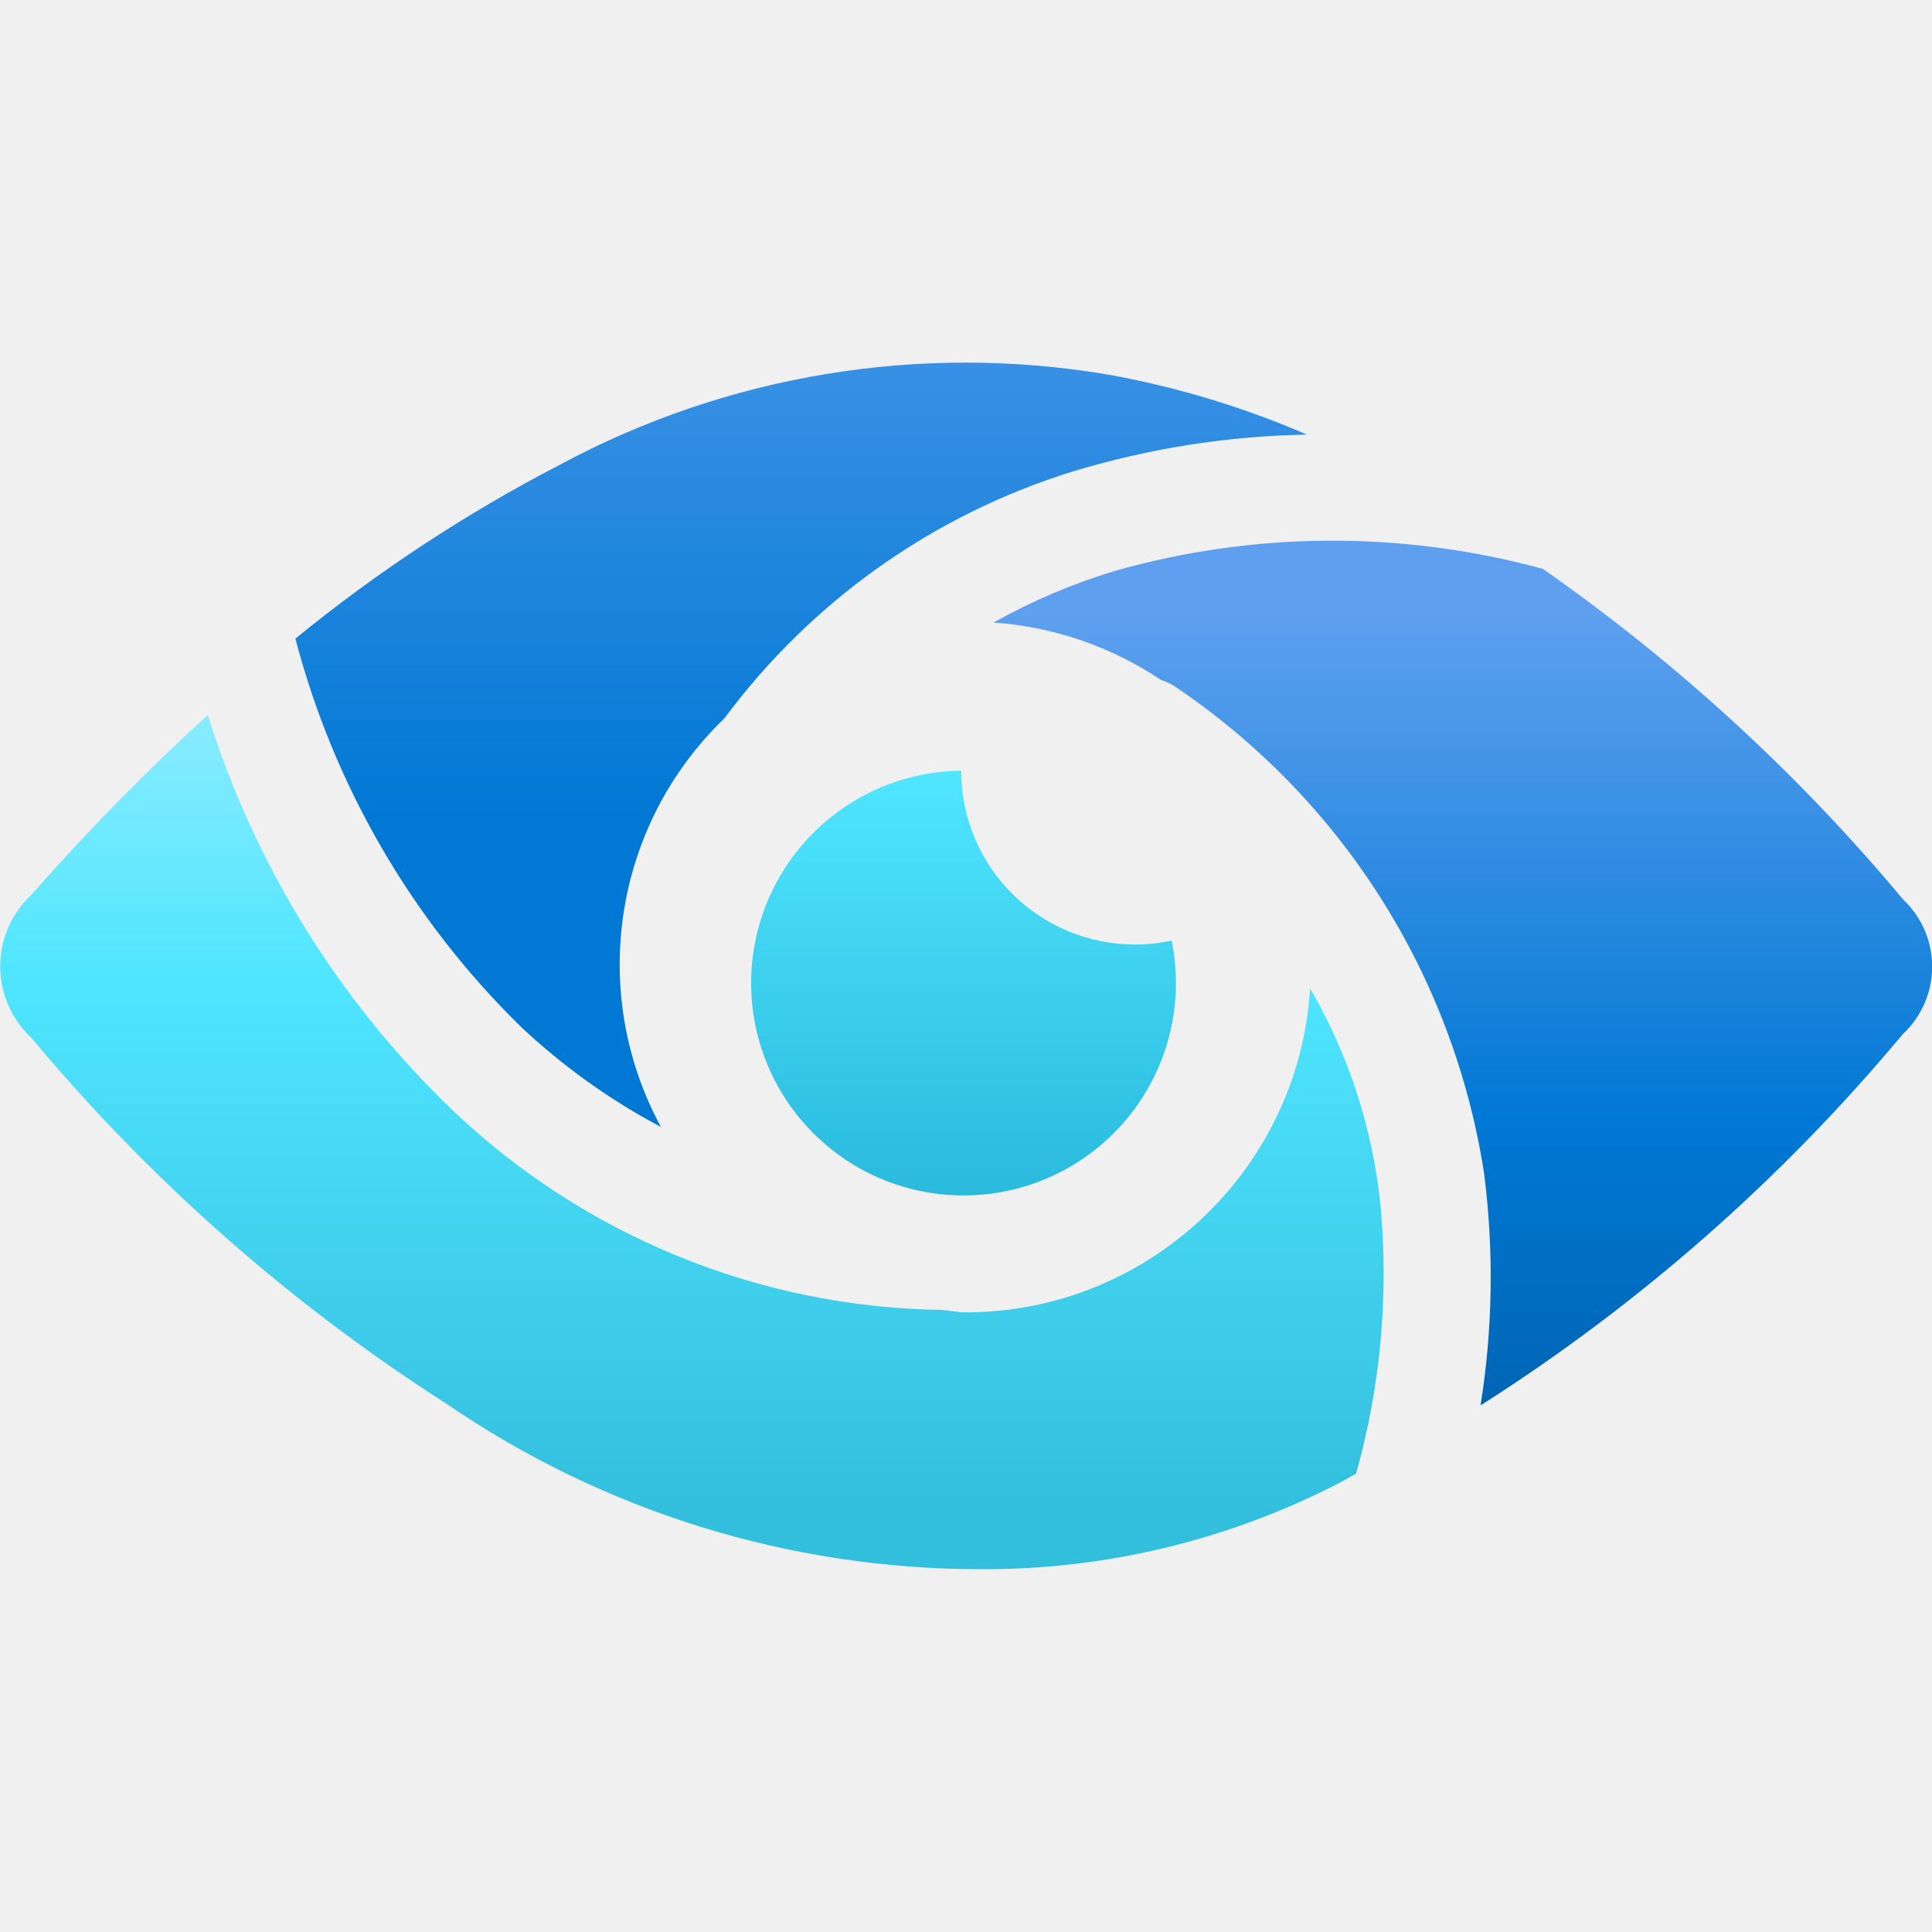
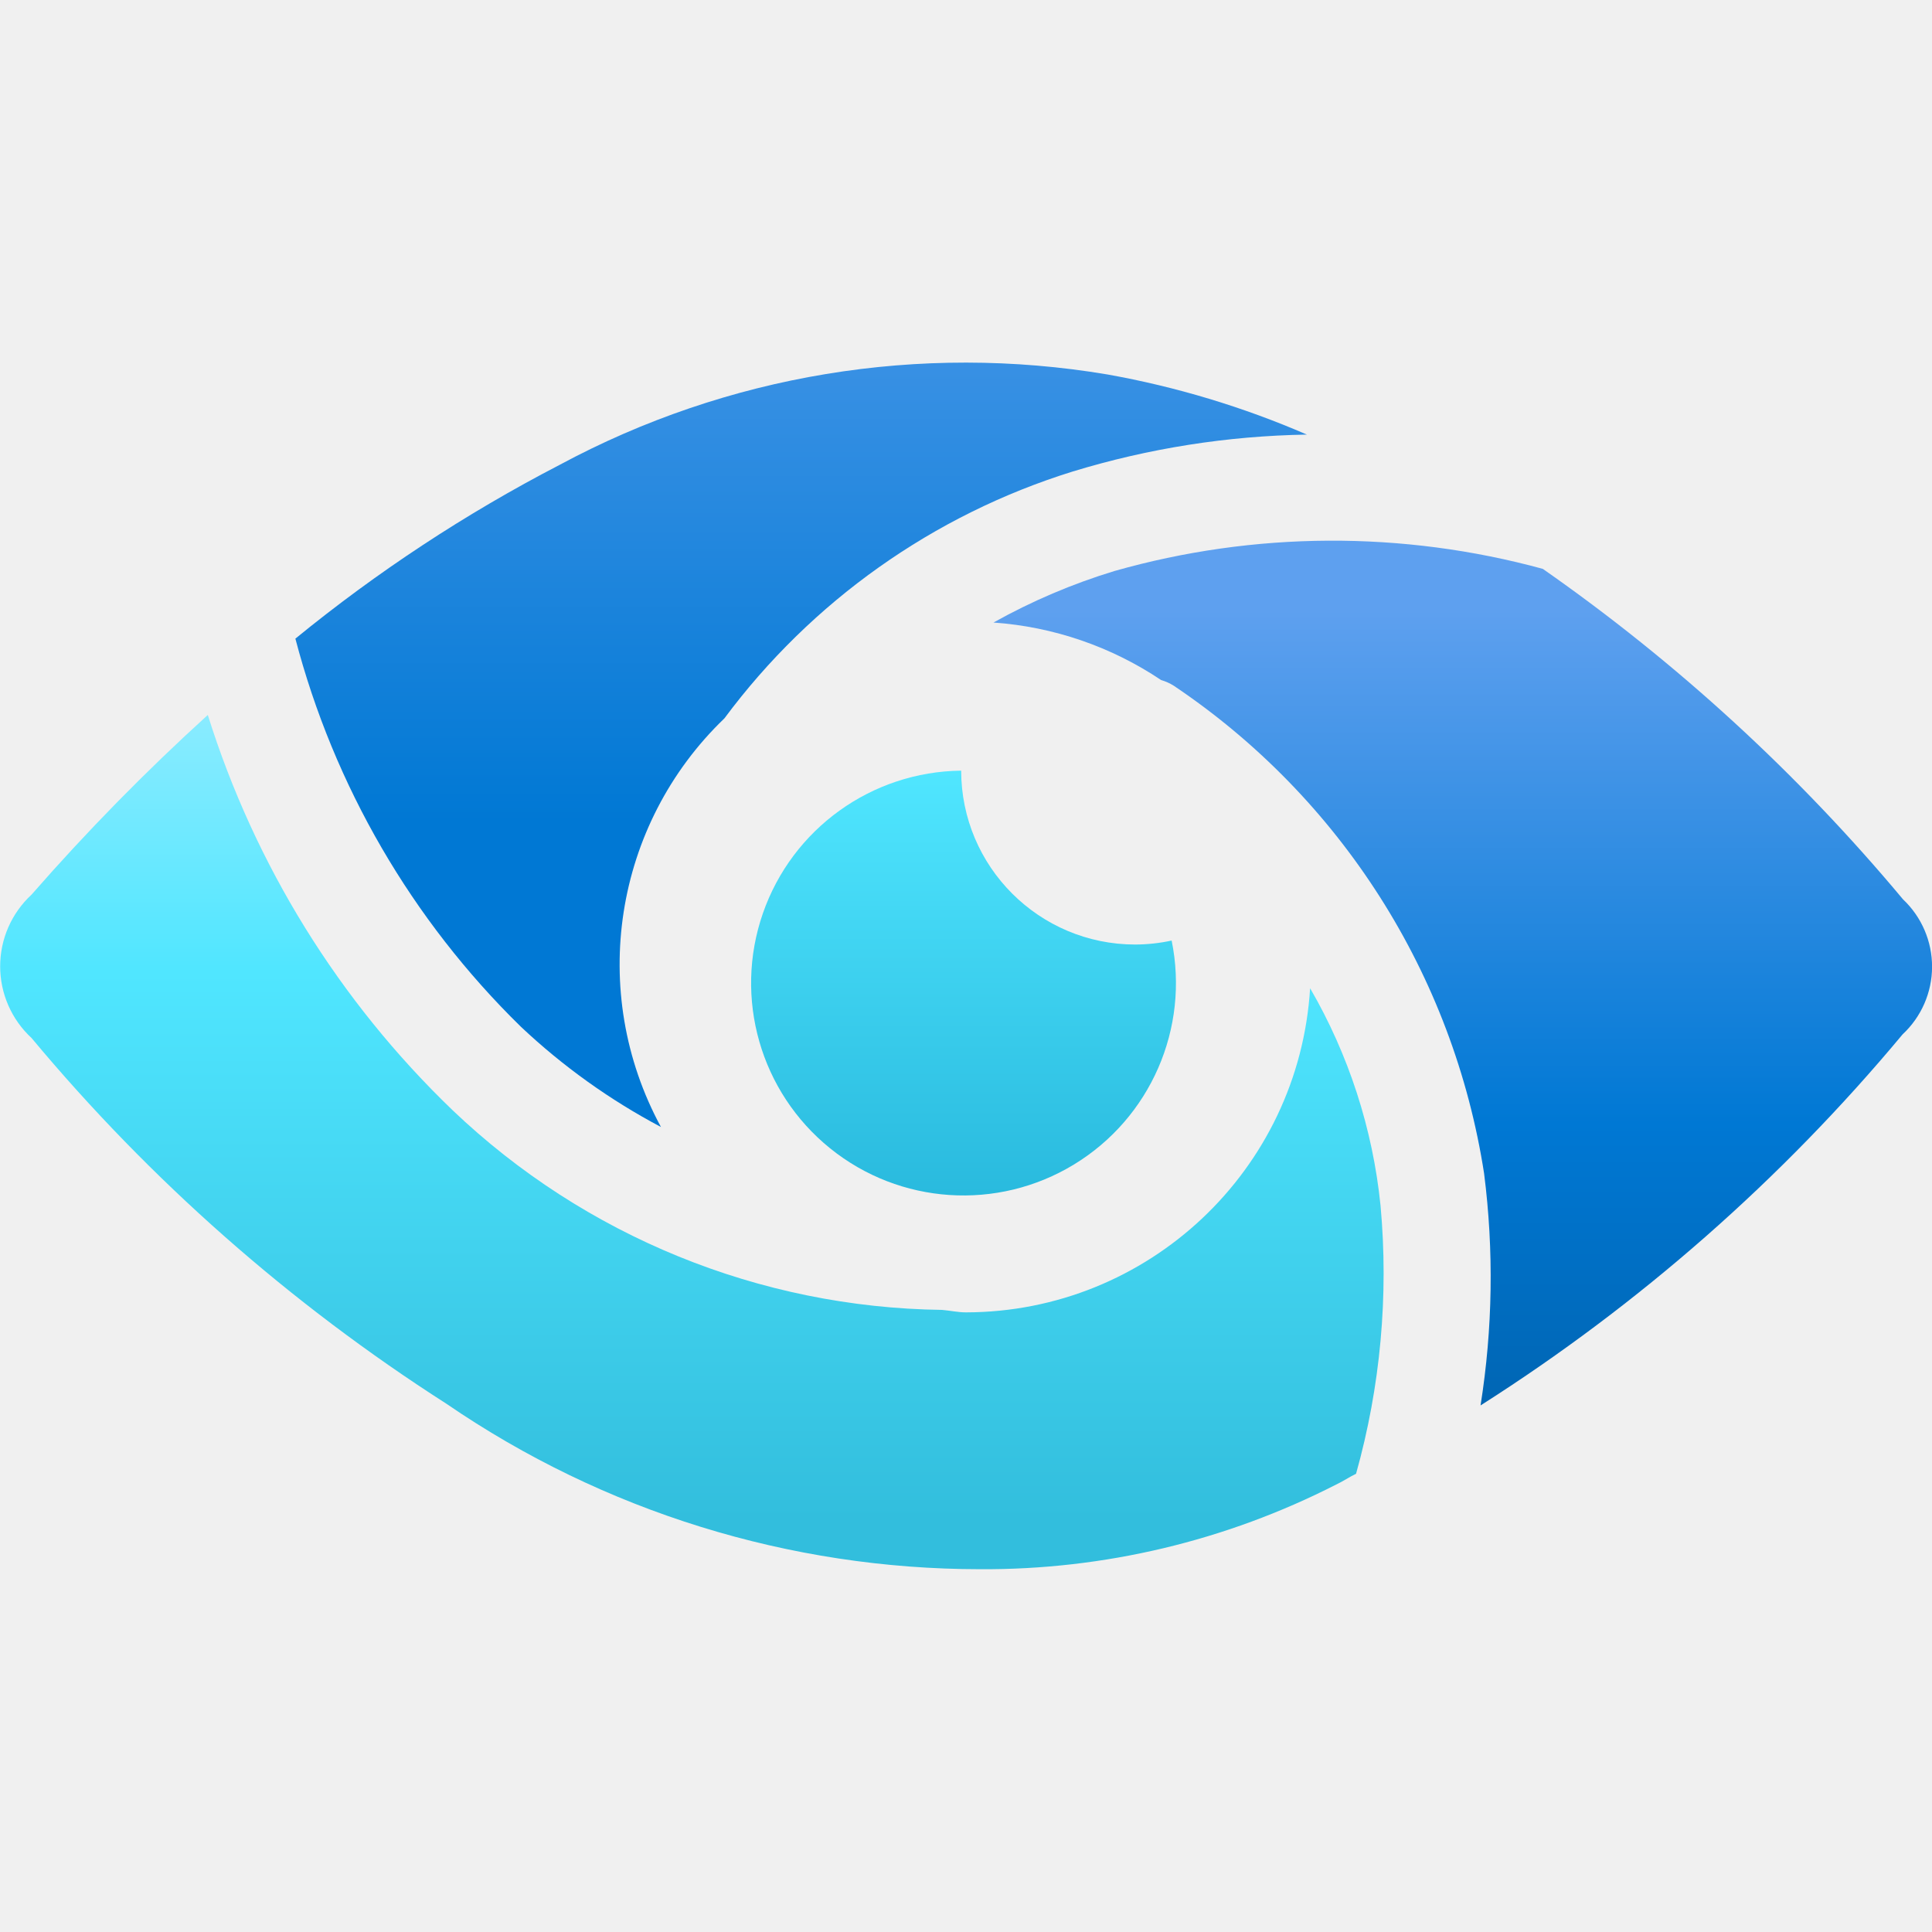
- <svg xmlns="http://www.w3.org/2000/svg" viewBox="0 0 18 18" class="msportalfx-svg-placeholder">
-   <defs>
-     <linearGradient id="p3GIg8UwA__a" x1="8.977" x2="8.977" y1="11.134" y2="7.178" gradientUnits="userSpaceOnUse">
-       <stop offset="0" stop-color="#29bade" />
-       <stop offset="1" stop-color="#50e6ff" />
-     </linearGradient>
-     <linearGradient id="p3GIg8UwA__b" x1="6.446" x2="6.446" y1="14.626" y2="3.374" gradientUnits="userSpaceOnUse">
-       <stop offset=".041" stop-color="#32bedd" />
-       <stop offset=".495" stop-color="#50e6ff" />
-       <stop offset=".92" stop-color="#c3f1ff" />
-     </linearGradient>
-     <linearGradient id="p3GIg8UwA__c" x1="7.464" x2="7.464" y1="10.047" y2=".254" gradientUnits="userSpaceOnUse">
-       <stop offset=".244" stop-color="#0078d4" />
-       <stop offset=".6" stop-color="#2e8ce1" />
-       <stop offset=".933" stop-color="#589eed" />
-     </linearGradient>
-     <linearGradient id="p3GIg8UwA__d" x1="13.628" x2="13.628" y1="14.626" y2="4.193" gradientUnits="userSpaceOnUse">
-       <stop offset="0" stop-color="#005ba1" />
-       <stop offset=".399" stop-color="#0078d4" />
-       <stop offset=".857" stop-color="#5ea0ef" />
-     </linearGradient>
-   </defs>
-   <path fill="url(#p3GIg8UwA__a)" d="M10.577 8.8a1.62 1.62 0 0 1-1.622-1.62 1.979 1.979 0 1 0 1.961 1.583 1.6 1.6 0 0 1-.339.037" />
-   <path fill="url(#p3GIg8UwA__b)" d="M12.862 11.231a5.05 5.05 0 0 0-.656-2.024A3.22 3.22 0 0 1 9 12.227c-.077 0-.149-.017-.224-.023a6.74 6.74 0 0 1-4.559-1.86 8.7 8.7 0 0 1-2.281-3.683A21 21 0 0 0 .294 8.335a.91.91 0 0 0 0 1.336 16.9 16.9 0 0 0 3.866 3.408 8.8 8.8 0 0 0 4.971 1.541 7.2 7.2 0 0 0 3.318-.789c.065-.03.121-.07.185-.1a6.9 6.9 0 0 0 .228-2.5" />
-   <path fill="url(#p3GIg8UwA__c)" d="M6.158 10.5a3.18 3.18 0 0 1 .591-3.807 6.4 6.4 0 0 1 3.245-2.3 8 8 0 0 1 2.182-.344 8.4 8.4 0 0 0-1.857-.56 7.98 7.98 0 0 0-5.107.843 14.3 14.3 0 0 0-2.46 1.618 7.84 7.84 0 0 0 2.1 3.615 6 6 0 0 0 1.306.935" />
-   <path fill="url(#p3GIg8UwA__d)" d="M17.73 8.379A17.2 17.2 0 0 0 14.374 5.3a7.44 7.44 0 0 0-3.991.02 5.7 5.7 0 0 0-1.127.48 3.2 3.2 0 0 1 1.562.536.5.5 0 0 1 .118.053 6.7 6.7 0 0 1 2.891 4.544 7.6 7.6 0 0 1-.033 2.161 17 17 0 0 0 3.932-3.457.86.86 0 0 0 .004-1.258" />
-   <path fill="none" stroke="#b31b1b" stroke-miterlimit="10" d="M-2.9-3.738h24.279v27.771H-2.9z" />
+ <svg xmlns="http://www.w3.org/2000/svg" viewBox="0 0 18 18" class="msportalfx-svg-placeholder" role="presentation" focusable="false">
+   <g>
+     <defs>
+       <linearGradient id="definition-1" x1="8.977" y1="11.134" x2="8.977" y2="7.178" gradientUnits="userSpaceOnUse">
+         <stop offset="0" stop-color="#29bade" />
+         <stop offset="1" stop-color="#50e6ff" />
+       </linearGradient>
+       <linearGradient id="definition-2" x1="6.446" y1="14.626" x2="6.446" y2="3.374" gradientUnits="userSpaceOnUse">
+         <stop offset=".041" stop-color="#32bedd" />
+         <stop offset=".495" stop-color="#50e6ff" />
+         <stop offset=".92" stop-color="#c3f1ff" />
+       </linearGradient>
+       <linearGradient id="definition-3" x1="7.464" y1="10.047" x2="7.464" y2=".254" gradientUnits="userSpaceOnUse">
+         <stop offset=".244" stop-color="#0078d4" />
+         <stop offset=".6" stop-color="#2e8ce1" />
+         <stop offset=".933" stop-color="#589eed" />
+       </linearGradient>
+       <linearGradient id="definition-4" x1="13.628" y1="14.626" x2="13.628" y2="4.193" gradientUnits="userSpaceOnUse">
+         <stop offset="0" stop-color="#005ba1" />
+         <stop offset=".399" stop-color="#0078d4" />
+         <stop offset=".857" stop-color="#5ea0ef" />
+       </linearGradient>
+     </defs>
+     <path d="M10.577 8.8a1.622 1.622 0 0 1-1.622-1.62 1.979 1.979 0 1 0 1.961 1.583 1.638 1.638 0 0 1-.339.037Z" fill="url(#definition-1)" />
+     <path d="M12.862 11.231a5.051 5.051 0 0 0-.656-2.024A3.218 3.218 0 0 1 9 12.227c-.077 0-.149-.017-.224-.023a6.735 6.735 0 0 1-4.559-1.86 8.724 8.724 0 0 1-2.281-3.683A20.447 20.447 0 0 0 .294 8.335a.909.909 0 0 0 0 1.336 16.887 16.887 0 0 0 3.866 3.408 8.8 8.8 0 0 0 4.971 1.541 7.2 7.2 0 0 0 3.318-.789c.065-.03.121-.07.185-.1a6.926 6.926 0 0 0 .228-2.5Z" fill="url(#definition-2)" />
+     <path d="M6.158 10.5a3.177 3.177 0 0 1 .591-3.807 6.414 6.414 0 0 1 3.245-2.3 7.915 7.915 0 0 1 2.182-.344 8.377 8.377 0 0 0-1.857-.56 7.978 7.978 0 0 0-5.107.843 14.276 14.276 0 0 0-2.46 1.618 7.836 7.836 0 0 0 2.1 3.615 5.977 5.977 0 0 0 1.306.935Z" fill="url(#definition-3)" />
+     <path d="M17.73 8.379A17.2 17.2 0 0 0 14.374 5.3a7.439 7.439 0 0 0-3.991.02 5.724 5.724 0 0 0-1.127.48 3.209 3.209 0 0 1 1.562.536.453.453 0 0 1 .118.053 6.712 6.712 0 0 1 2.891 4.544 7.629 7.629 0 0 1-.033 2.161 16.951 16.951 0 0 0 3.932-3.457.862.862 0 0 0 .004-1.258Z" fill="url(#definition-4)" />
+     <path fill="none" stroke="#b31b1b" stroke-miterlimit="10" d="M-2.9-3.738h24.279v27.771H-2.9z" />
+   </g>
  <style>.msportalfx-svg-c01{fill:#fff}.msportalfx-svg-c02{fill:#e5e5e5}.msportalfx-svg-c03{fill:#a0a1a2}.msportalfx-svg-c04{fill:#7a7a7a}.msportalfx-svg-c05{fill:#3e3e3e}.msportalfx-svg-c06{fill:#1e1e1e}.msportalfx-svg-c07{fill:#0f0f0f}.msportalfx-svg-c08{fill:#ba141a}.msportalfx-svg-c09{fill:#dd5900}.msportalfx-svg-c10{fill:#ff8c00}.msportalfx-svg-c11{fill:#fcd116}.msportalfx-svg-c12{fill:#fee087}.msportalfx-svg-c13{fill:#b8d432}.msportalfx-svg-c14,.msportalfx-svg-c32{fill:#57a300}.msportalfx-svg-c15{fill:#59b4d9}.msportalfx-svg-c16{fill:#3999c6}.msportalfx-svg-c17{fill:#804998}.msportalfx-svg-c18{fill:#ec008c}.msportalfx-svg-c19{fill:#0072c6}.msportalfx-svg-c20{fill:#68217a}.msportalfx-svg-c21{fill:#00188f}.msportalfx-svg-c22{fill:#e81123}.fxs-mode-light .msportalfx-svg-c22{fill:#a4262c}.msportalfx-svg-c23{fill:#cae3f3}.msportalfx-svg-c24{fill:#59aed3}.msportalfx-svg-c25{fill:#4c3b12}.msportalfx-svg-c26{fill:#be9555}.msportalfx-svg-c27{fill:#4f4d52}.msportalfx-svg-c28{fill:#ef6f59}.msportalfx-svg-c29{fill:#f7cb64}.msportalfx-svg-c30{fill:#fdd8db}.msportalfx-svg-c31{fill:#f6ffec}.msportalfx-svg-c33{fill:#8a2da5}.msportalfx-svg-c34{fill:#e00b1c}.msportalfx-svg-c35{fill:#015cda}.msportalfx-svg-c36{fill:#5db300}.msportalfx-svg-c97{fill:#ffb900}.msportalfx-svg-c98{fill:#00a4ef}.msportalfx-svg-c99{fill:#f25022}.msportalfx-inverted-theme .msportalfx-svg-c05,.fxs-theme-dark .msportalfx-svg-c05{fill:#777}.msportalfx-inverted-theme .msportalfx-svg-c07,.fxs-theme-dark .msportalfx-svg-c07{fill:#f2f2f2}.msportalfx-svg-palette-white{fill:#fff}.msportalfx-svg-palette-blue{fill:#015cda}.msportalfx-svg-palette-black{fill:#1e1e1e}.msportalfx-svg-palette-green{fill:#57a300}.msportalfx-svg-palette-gray{fill:#a0a1a2}.msportalfx-svg-palette-inherit{fill:inherit}.msportalfx-svg-badge{position:absolute;left:0;bottom:0;min-height:10px;min-width:10px}.fxc-menu-icon&gt;.msportalfx-svg-badge{left:-2px;bottom:-2px;min-height:8px;min-width:8px}.msportalfx-svg-disabled{filter:grayscale(100%)}.msportalfx-svg-loading-square{animation:ProgressFlagAnimation 1.45s infinite ease-in-out;transform-origin:50%}.msportalfx-svg-loading-square:nth-child(1){animation-delay:0s}.msportalfx-svg-loading-square:nth-child(2){animation-delay:.2s}.msportalfx-svg-loading-square:nth-child(3){animation-delay:.4s}@keyframes ProgressFlagAnimation{0%{transform:scale(1);opacity:.3}36.1%{transform:scale(1.06);opacity:1}50%{transform:scale(1.06);opacity:1}86.1%{transform:scale(1);opacity:.3}}.msportalfx-svg-flip-horizontal&gt;svg,svg.msportalfx-svg-flip-horizontal{transform:scaleX(-1)}.msportalfx-svg-fabric-rotate360{animation:ImageRotation 1.3s cubic-bezier(.53,.21,.29,.67) infinite}@keyframes ImageRotation{0%{transform:rotate(-45deg)}100%{transform:rotate(315deg)}}.fxs-svg-number .msportalfx-font-bold{font-size:10px;fill:#0065ad}.fxs-svg-number .fxs-svg-circle{stroke-width:0%;fill:#0078d4}.fxs-svg-number .fxs-svg-text{fill:#fff;font-size:10px}.fxs-svg-number.msportalfx-svg-disabled{filter:grayscale(0%)}.fxs-svg-number.msportalfx-svg-disabled .fxs-svg-circle{fill:#fff;stroke-width:1px;stroke:#949494}.fxs-svg-number.msportalfx-svg-disabled .fxs-svg-text{fill:#949494}.fxs-theme-dark .fxs-svg-number .fxs-svg-text{fill:#0f0f0f}.fxs-theme-dark .fxs-svg-number .fxs-svg-circle{stroke-width:0%;fill:#0078d4}.fxs-theme-dark .fxs-svg-number.msportalfx-svg-disabled .fxs-svg-circle{fill:#0f0f0f;stroke-width:1px;stroke:#949494}.fxs-theme-dark .fxs-svg-number.msportalfx-svg-disabled .fxs-svg-text{fill:#949494}</style>
</svg>
